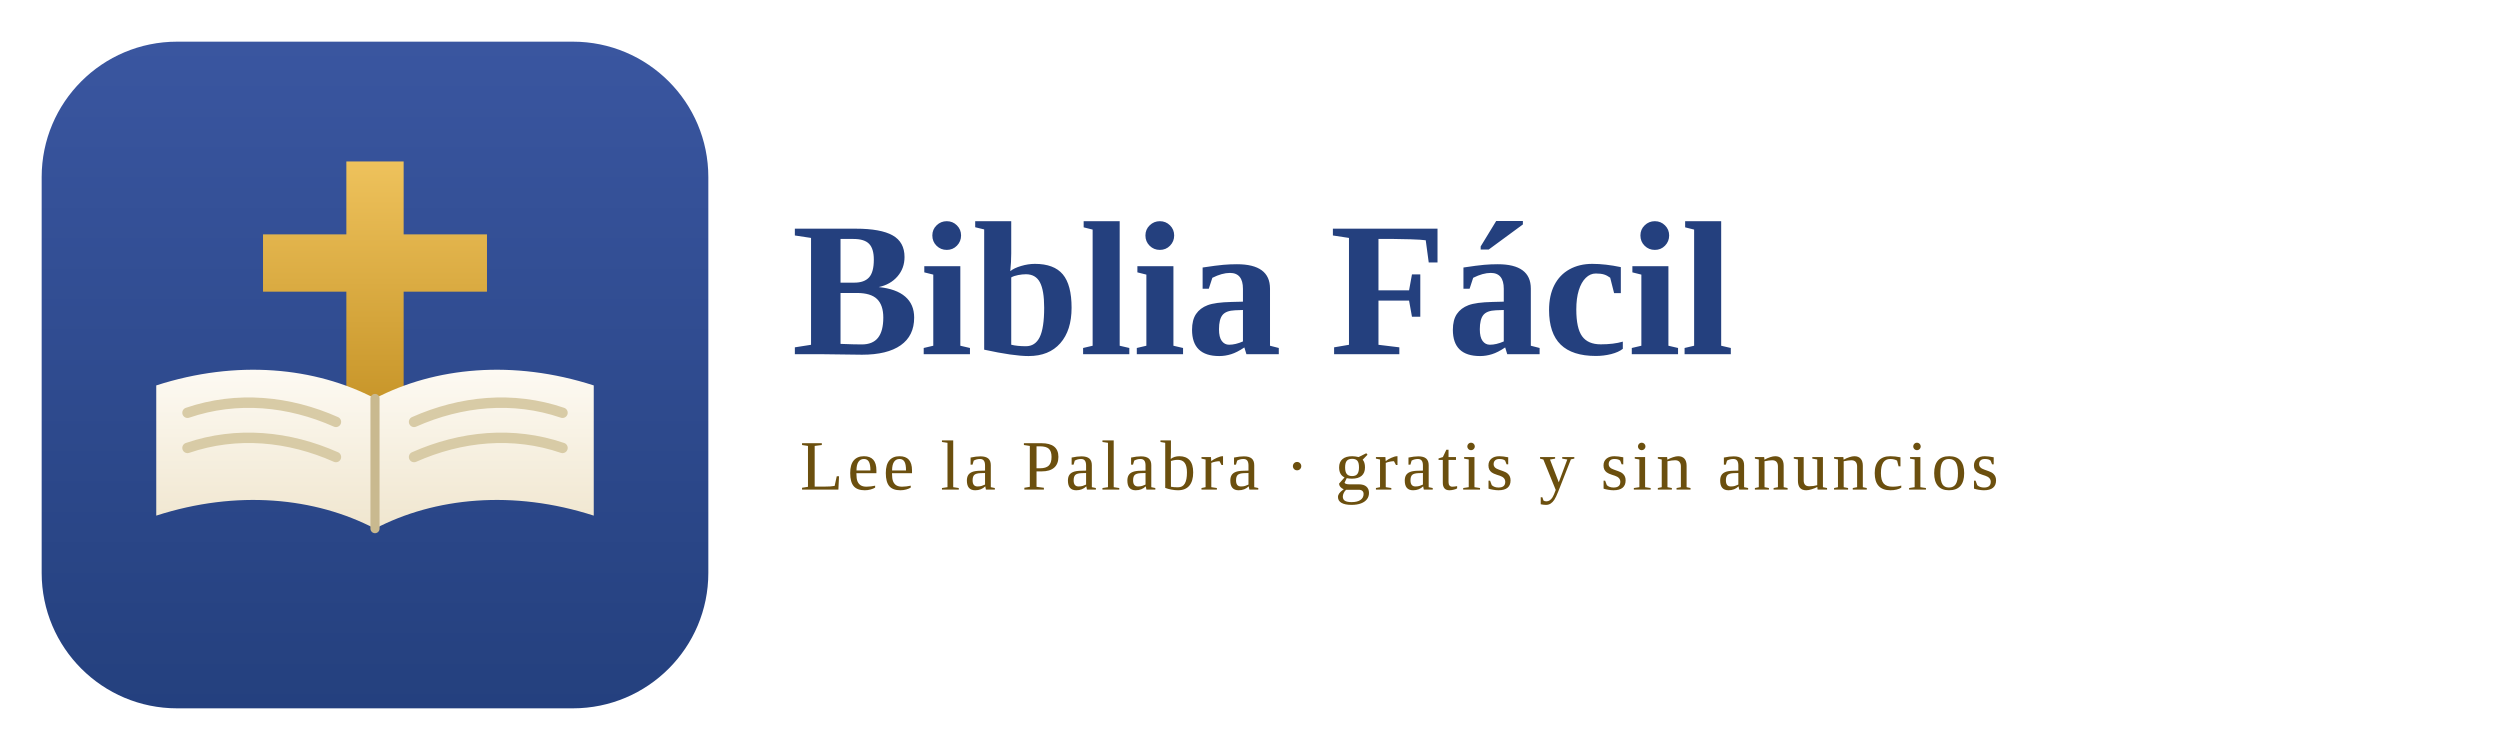
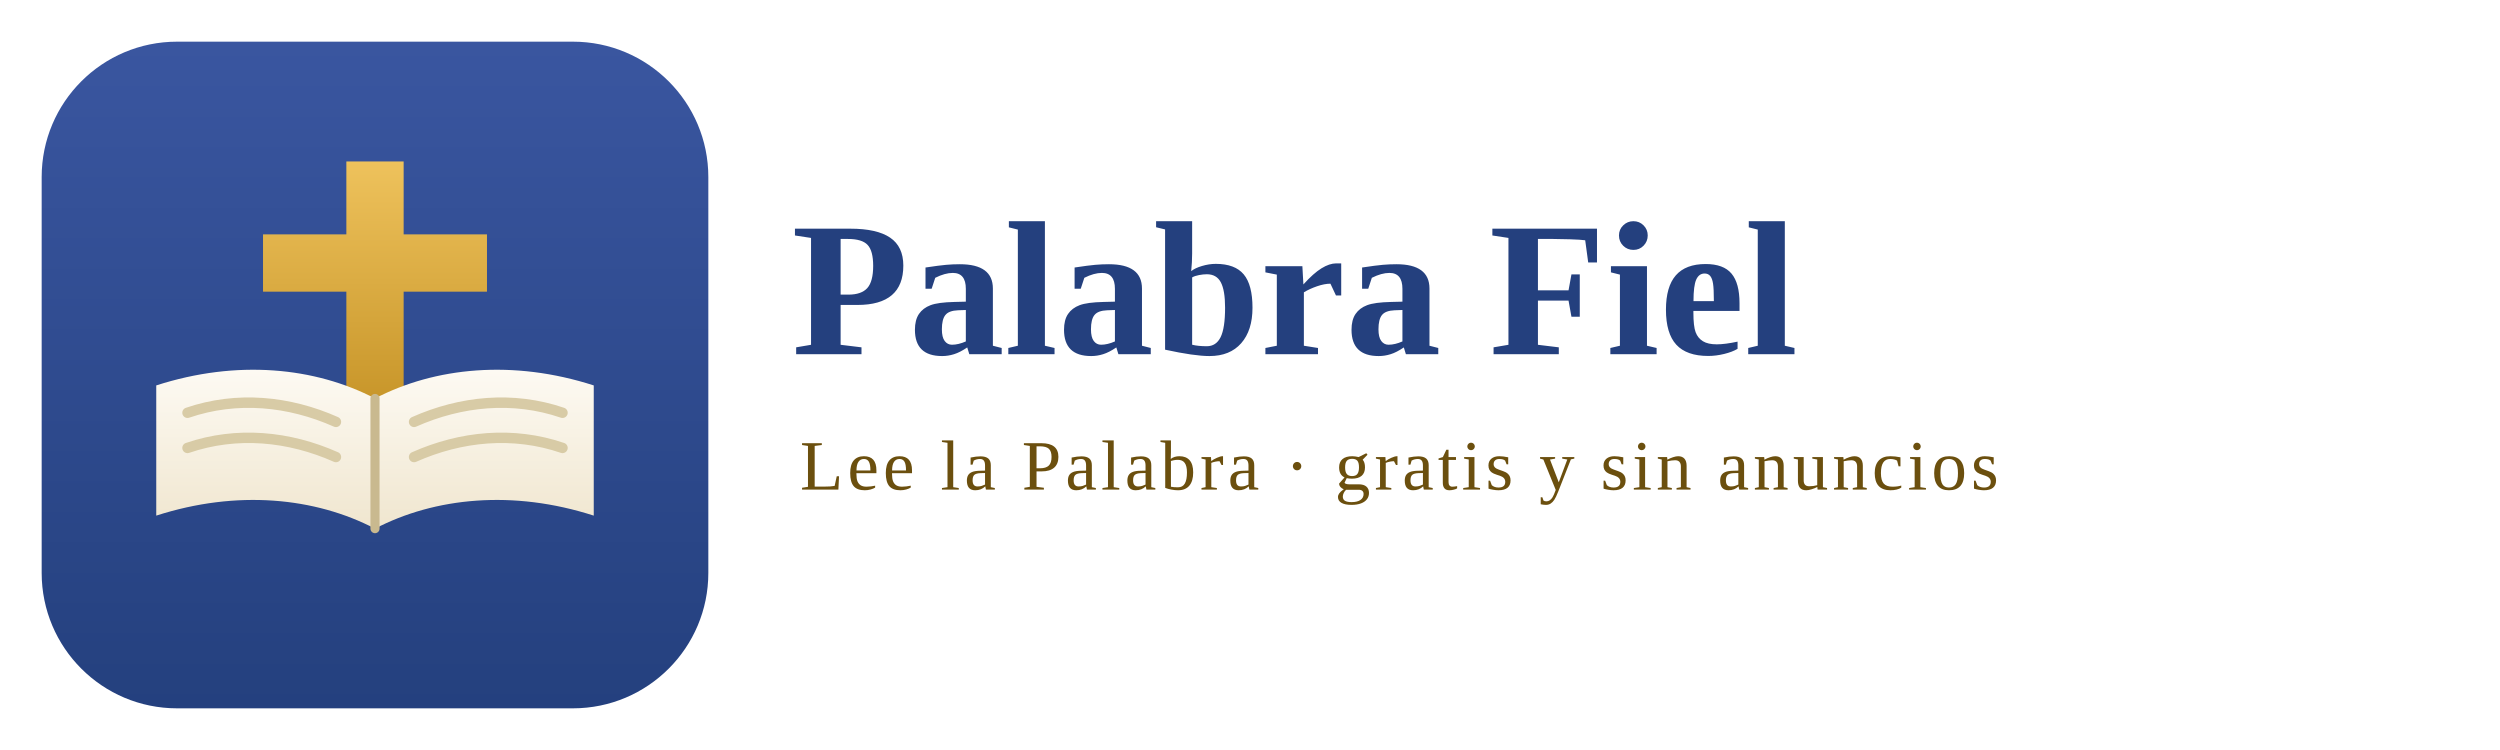
<svg xmlns="http://www.w3.org/2000/svg" viewBox="0 0 1200 360" width="1200" height="360">
  <defs>
    <linearGradient id="bg" x1="0" y1="0" x2="0" y2="1">
      <stop offset="0" stop-color="#3a56a0" />
      <stop offset="1" stop-color="#24407e" />
    </linearGradient>
    <linearGradient id="gold" x1="0" y1="0" x2="0" y2="1">
      <stop offset="0" stop-color="#eec25c" />
      <stop offset="1" stop-color="#c8962a" />
    </linearGradient>
    <linearGradient id="page" x1="0" y1="0" x2="0" y2="1">
      <stop offset="0" stop-color="#fdfaf3" />
      <stop offset="1" stop-color="#f0e6cf" />
    </linearGradient>
  </defs>
  <g transform="translate(20,20) scale(0.625)">
    <rect width="512" height="512" rx="104" fill="url(#bg)" />
    <path d="M234 92 h44 v56 h64 v44 h-64 v84 h-44 v-84 h-64 v-44 h64 z" fill="url(#gold)" />
    <path d="M88 264              C150 244 210 250 256 274              C302 250 362 244 424 264              V364              C362 344 302 350 256 374              C210 350 150 344 88 364              Z" fill="url(#page)" />
    <path d="M256 274 V374" stroke="#c9b98f" stroke-width="7" stroke-linecap="round" />
    <path d="M112 285 C150 272 190 276 226 292" stroke="#d8cba6" stroke-width="8" fill="none" stroke-linecap="round" />
    <path d="M112 312 C150 299 190 303 226 319" stroke="#d8cba6" stroke-width="8" fill="none" stroke-linecap="round" />
    <path d="M286 292 C322 276 362 272 400 285" stroke="#d8cba6" stroke-width="8" fill="none" stroke-linecap="round" />
    <path d="M286 319 C322 303 362 299 400 312" stroke="#d8cba6" stroke-width="8" fill="none" stroke-linecap="round" />
  </g>
-   <text x="380" y="170" font-family="Georgia, 'Times New Roman', serif" font-weight="700" font-size="92" fill="#24407e">Biblia Fácil</text>
+   <text x="380" y="170" font-family="Georgia, 'Times New Roman', serif" font-weight="700" font-size="92" fill="#24407e">Palabra Fiel</text>
  <text x="384" y="235" font-family="Georgia, 'Times New Roman', serif" font-size="34" fill="#6b4f0e" letter-spacing="2">Lee la Palabra · gratis y sin anuncios</text>
</svg>
